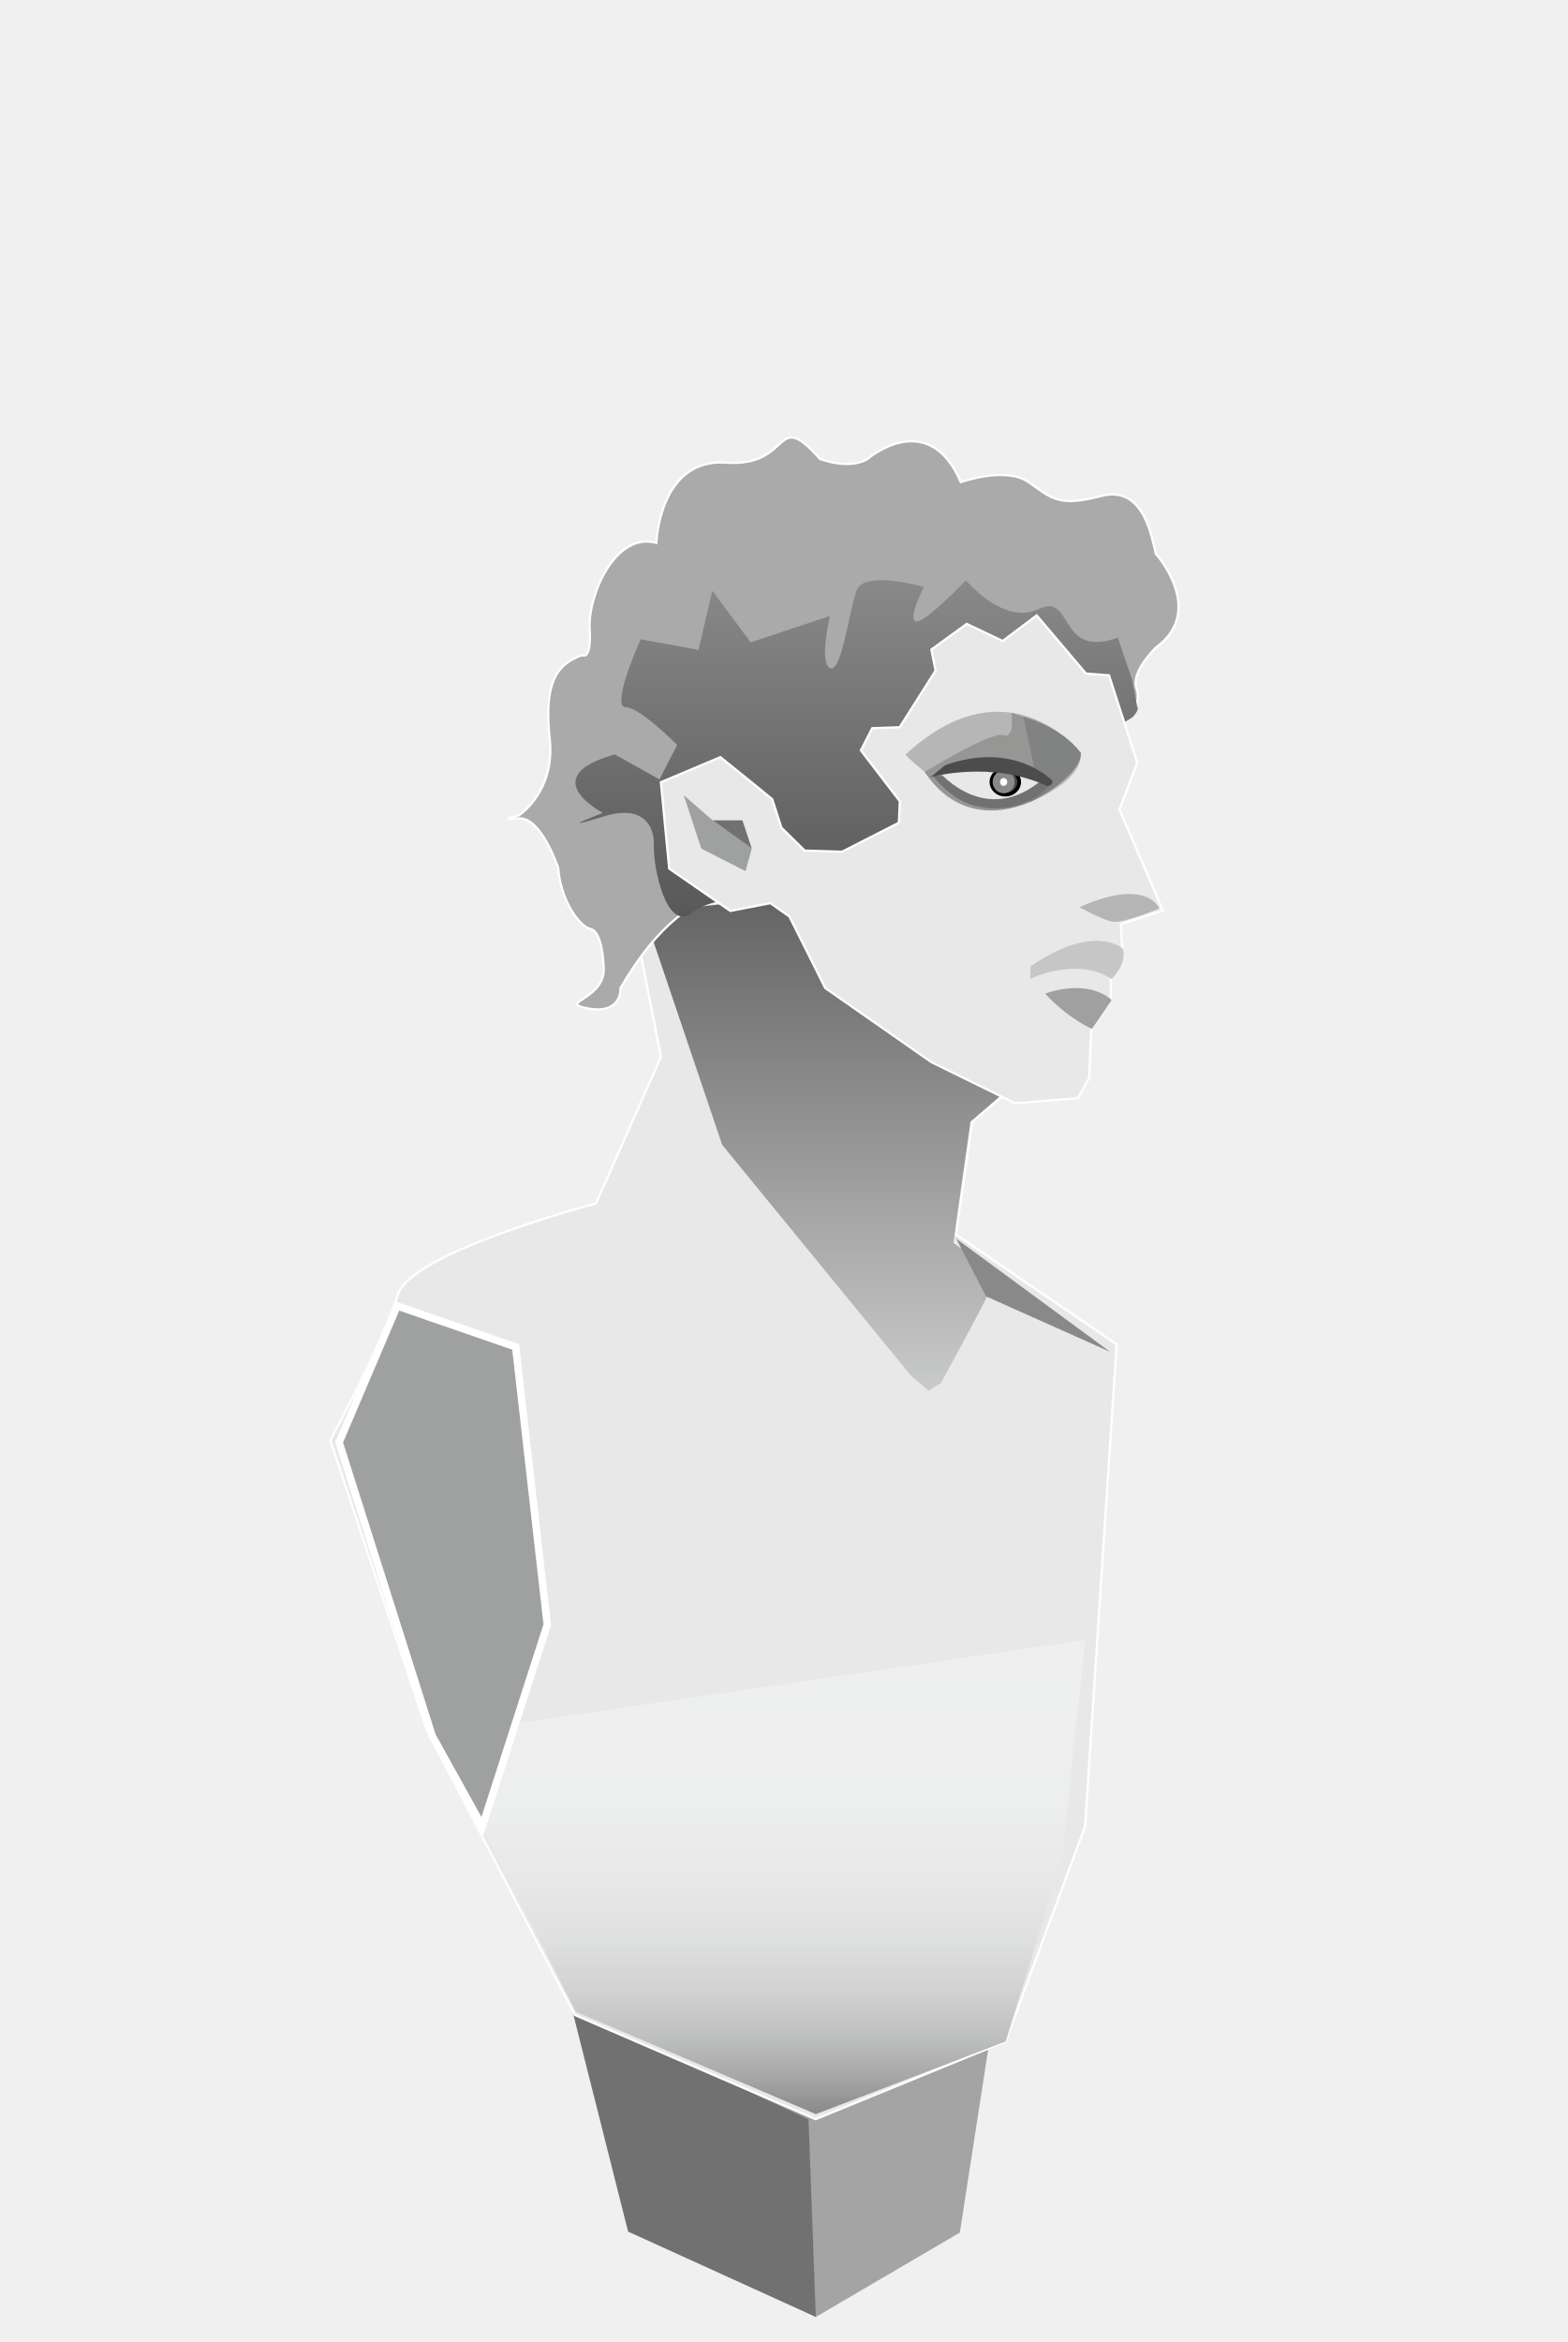
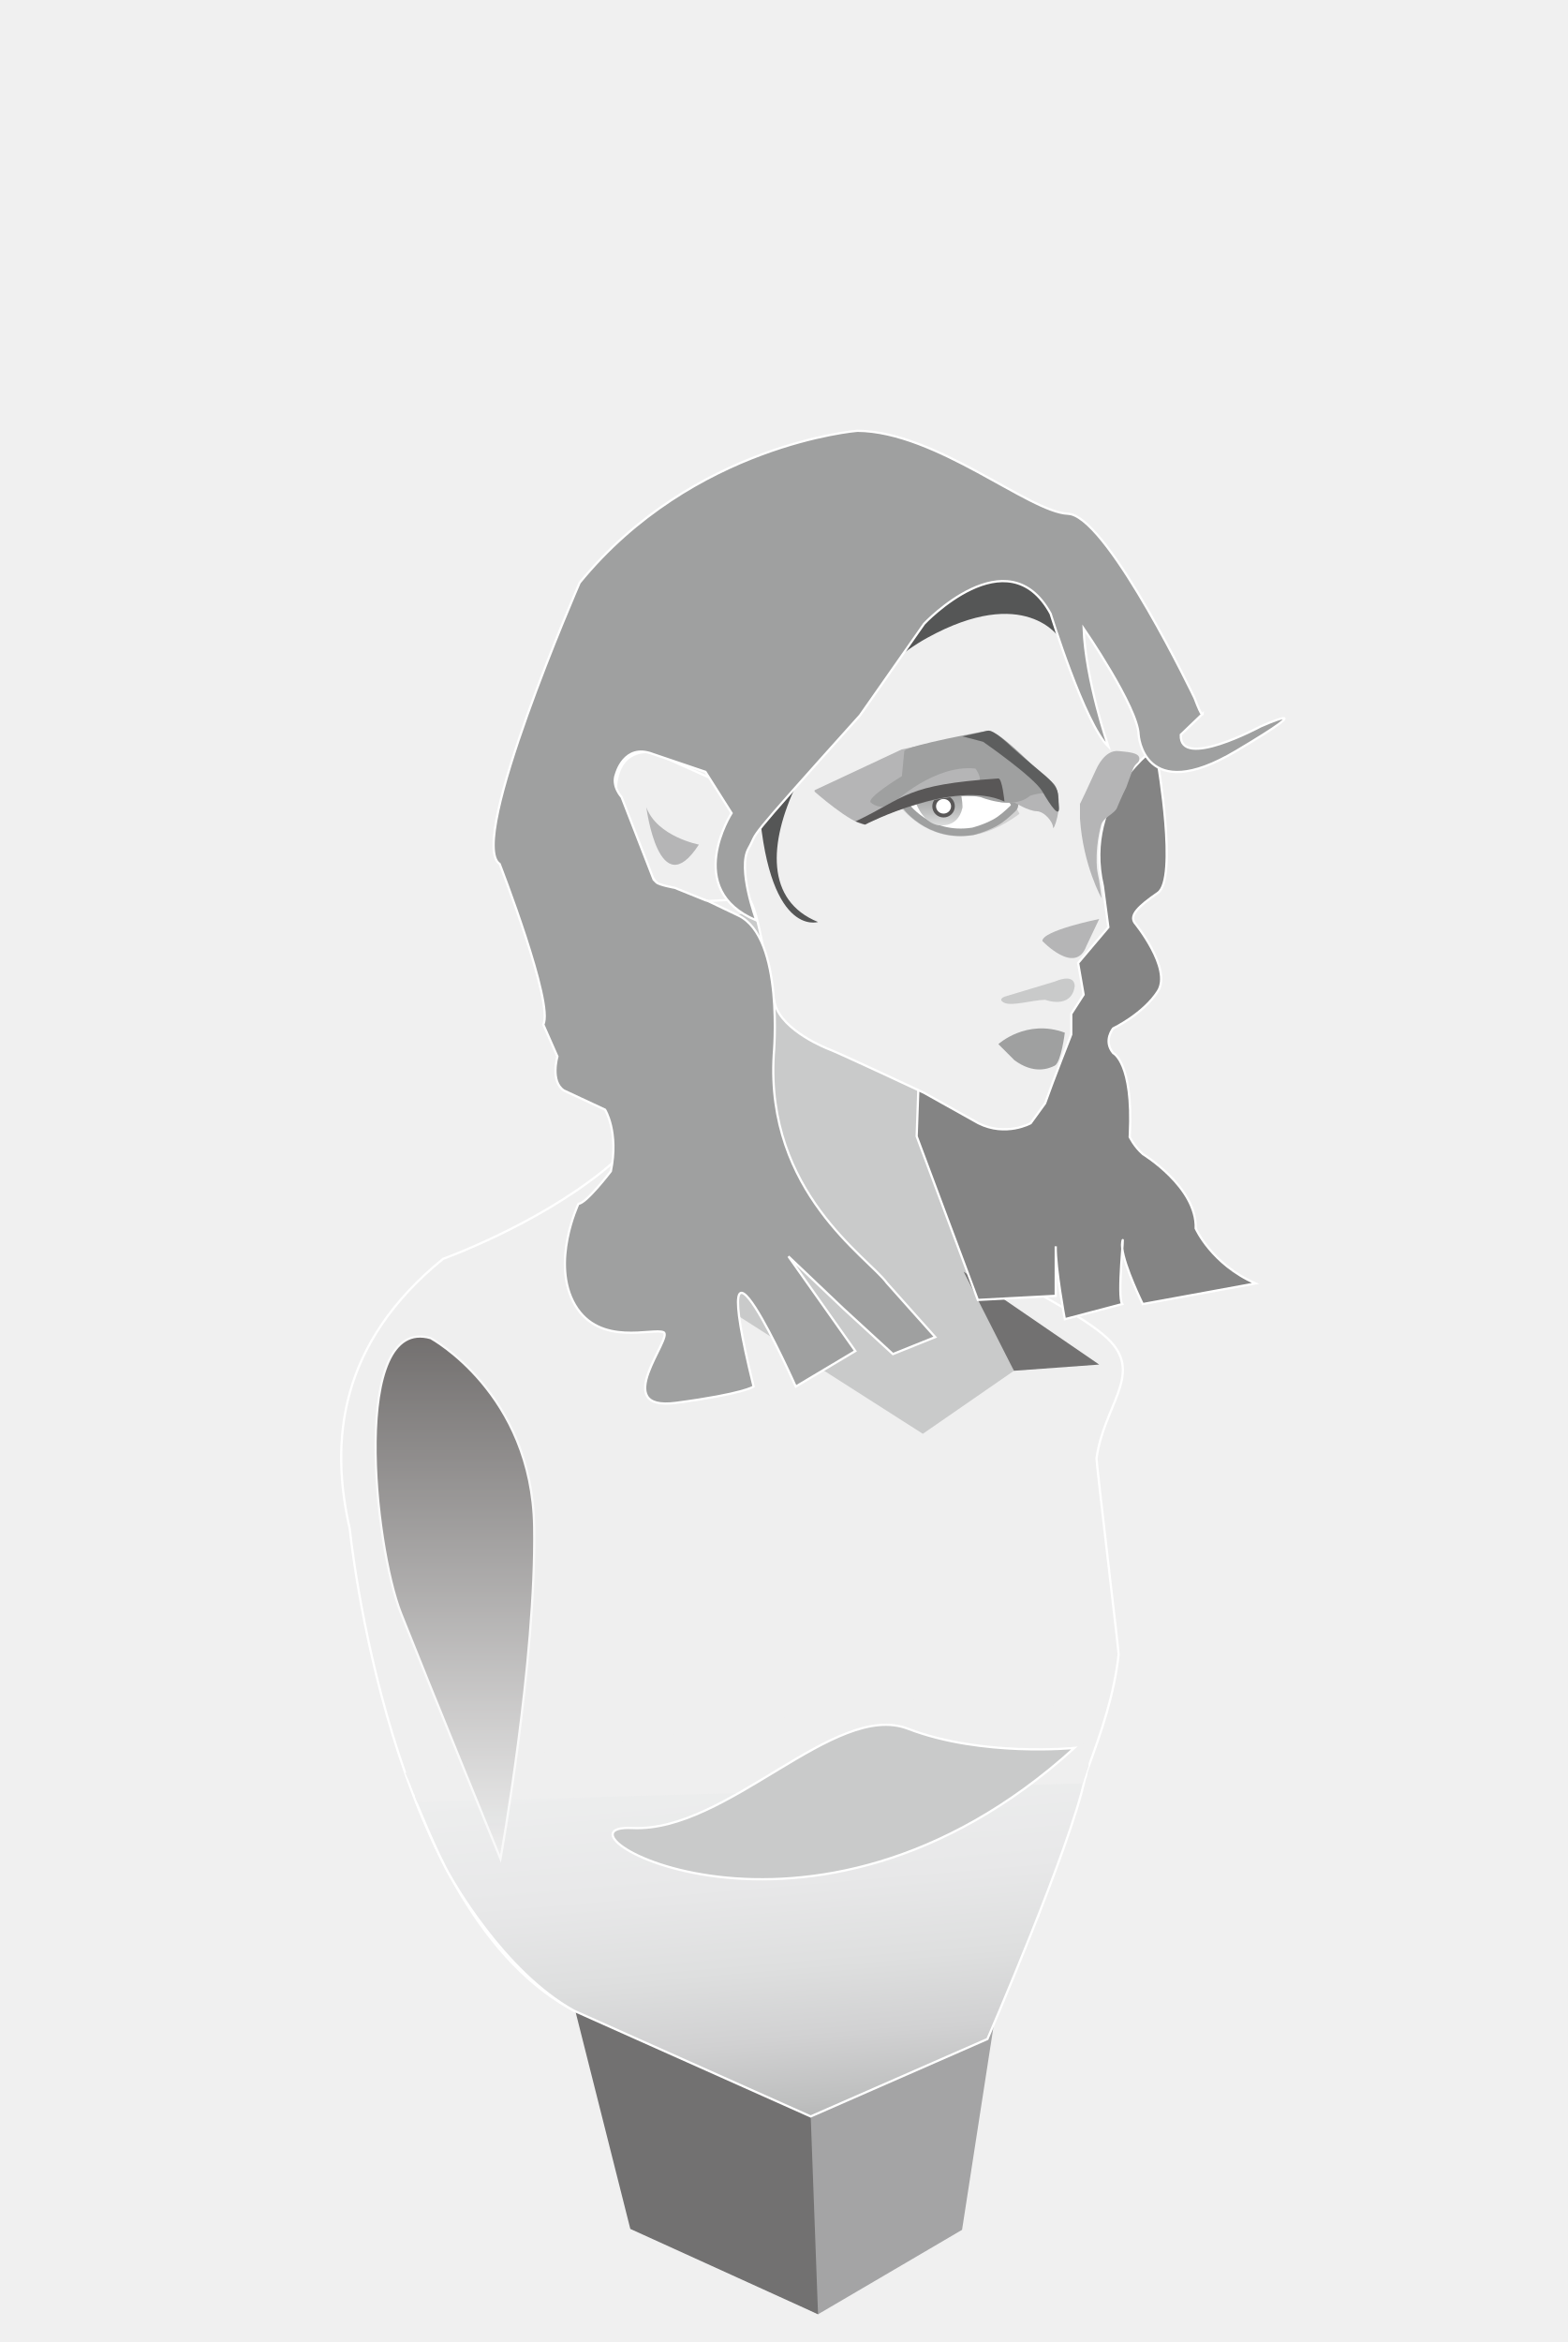
<svg xmlns="http://www.w3.org/2000/svg" width="210.833" height="315" viewBox="0 0 210.833 315">
  <g>
-     <path fill="#A4A4A5" d="M129.116 300.278l-19.373 11.356-21.544-11.106.534-59 50.249-5.001z" />
-     <path fill="#727171" d="M108.758 285.028l.985 26.606-25.252-11.481-7.558-29.958z" />
-     <path fill="#E8E8E8" stroke="#fff" stroke-width=".3" stroke-miterlimit="10" d="M83.711 115.611l5.196 26.544-8.729 19.706s-25.058 6.569-26.694 12.354c-1.636 5.785-9.044 19.492-9.044 19.492l12.905 38.82 20 38.5 32.377 14 25.542-10.449 10.699-28.945 4.239-64.815-21.606-14.766 2.176-15.193 7.426-6.226" />
-     <linearGradient id="a" gradientUnits="userSpaceOnUse" x1="111.528" y1="187.066" x2="111.528" y2="119.994">
-       <stop offset="0" stop-color="#C9CACA" />
-       <stop offset="1" stop-color="#636262" />
-     </linearGradient>
-     <path fill="url(#a)" d="M86.599 122.781l10.547 31.202 25.36 31 2.427 2.083 1.629-1.046s6.925-12.579 7.027-13.412c.217-1.777-5.337-5.424-5.337-5.424l.67-4.868 1.62-11.441 5.917-5.125-25.103-25.756-24.757 2.787z" />
-     <linearGradient id="b" gradientUnits="userSpaceOnUse" x1="102.342" y1="284.351" x2="102.342" y2="220.576">
+     <path fill="#EFEFEF" stroke="#fff" stroke-width=".3" stroke-miterlimit="10" d="M149.328 180.37c-4.365-4.566-20.046-10.935-20.393-14.122-.693-6.374 2.699-13.339 2.699-13.339 2.652-6.864 9.256-9.514 9.256-9.514l-27.344-24.034s-23.153-6.905-18.812 0c4.342 6.906-3.376 24.034-3.376 24.034-3.468 6.397-5.417 10.225-10.25 14.106-9.28 7.454-21.492 11.807-21.492 11.807-14 11.362-15.283 24.484-12.563 36.346 0 0 5.176 52.127 30.589 65.011 19.157 9.713 43.538 2.365 55.179-5.752 3.801-2.651 6.802-7.161 6.802-7.161 4.223-15.796 9.622-24.3 10.855-35.242.024-.33-3.028-25.983-2.979-26.341.98-7.131 6.193-11.233 1.829-15.799z" />
+     <path fill="#A4A4A5" d="M129.414 299.914l-19.373 11.357-21.544-11.107.534-59 50.249-5.001z" />
+     <path fill="#727171" d="M109.056 284.664l.985 26.607-25.252-11.482-7.558-29.958z" />
+     <linearGradient gradientUnits="userSpaceOnUse" x1="102.64" y1="283.987" x2="102.64" y2="220.212">
      <stop offset="0" stop-color="#898989" />
      <stop offset=".076" stop-color="#A6A6A7" />
      <stop offset=".161" stop-color="#BEBFBF" />
      <stop offset=".256" stop-color="#D1D1D2" />
      <stop offset=".363" stop-color="#DEDFDF" />
      <stop offset=".489" stop-color="#E8E8E9" />
      <stop offset=".654" stop-color="#EDEEEE" />
      <stop offset=".995" stop-color="#EFEFEF" />
    </linearGradient>
-     <path fill="url(#b)" d="M145.984 220.576l-87.284 12.789 18.749 37.204 32.294 13.782 25.542-9.772 7.522-24.199" />
-     <path fill="#898989" d="M132.637 174.361l16.691 7.458-20.691-15.208z" />
-     <path fill="#9FA0A0" stroke="#fff" stroke-miterlimit="10" d="M69.366 181.166l-15.938-5.513-7.812 18.331 12.511 39.465 6.756 12.185 8.733-27.108z" />
-     <path fill="#727171" stroke="#F7F8F8" stroke-width=".6" stroke-miterlimit="10" d="M94.866 270.195" />
-     <path fill="#C9CACA" stroke="#F7F8F8" stroke-width=".6" stroke-miterlimit="10" d="M87.209 245.634M109.743 285.028" />
+     <linearGradient id="a" gradientUnits="userSpaceOnUse" x1="105.8" y1="297.542" x2="98.116" y2="207.323">
+       <stop offset="0" stop-color="#898989" />
+       <stop offset=".076" stop-color="#A6A6A7" />
+       <stop offset=".161" stop-color="#BEBFBF" />
+       <stop offset=".256" stop-color="#D1D1D2" />
+       <stop offset=".363" stop-color="#DEDFDF" />
+       <stop offset=".489" stop-color="#E8E8E9" />
+       <stop offset=".654" stop-color="#EDEEEE" />
+       <stop offset=".995" stop-color="#EFEFEF" />
+     </linearGradient>
+     <path fill="url(#a)" stroke="#fff" stroke-width=".3" stroke-miterlimit="10" d="M60.642 252.468s6.985 12.681 16.587 17.981l31.823 14.214 23.775-10.414s11.215-25.917 13.106-34.998c0 0 9.12-16.623-90.319 2.229 0 .001 3.267 8.118 5.028 10.988z" />
+     <path fill="#EFEFEF" d="M54.5 238.451l.771 1.653.854 2.271 89.521-2.5.781-2.312.069-2.125-7.216-9.24-84.78 12.253" />
+     <linearGradient id="b" gradientUnits="userSpaceOnUse" x1="-161.97" y1="250" x2="-161.97" y2="179.763" gradientTransform="matrix(-1 0 0 1 -100.776 0)">
+       <stop offset="0" stop-color="#EFEFEF" />
+       <stop offset="1" stop-color="#3E3A39" />
+     </linearGradient>
+     <path opacity=".7" fill="url(#b)" stroke="#fff" stroke-width=".3" stroke-miterlimit="10" d="M57.941 179.98s13.631 7.395 13.916 25.375c.284 17.979-4.531 44.645-4.531 44.645s-9.669-23.636-13.36-32.944c-3.692-9.308-6.816-40.166 3.975-37.076z" />
+     <path fill="#C9CACA" stroke="#fff" stroke-width=".3" stroke-miterlimit="10" d="M144.523 235.099s-12.459 1.237-22.363-2.577-24.313 13.984-37.13 13.348c-12.818-.636 23.749 21.681 59.493-10.771z" />
  </g>
  <g>
-     <path fill="#D8D8D8" d="M154.118 93.001" />
-     <path fill="#aaa" stroke="#fff" stroke-width=".3" stroke-miterlimit="10" d="M116.722 61.712s8.128-7.019 12.528 3.136c0 0 5.984-2.163 9.111 0 3.128 2.162 3.965 3.384 9.782 1.862 5.816-1.524 6.832 5.838 7.34 7.784 0 0 6.854 7.616 0 12.608 0 0-3.423 3.302-2.601 5.502.822 2.2-1.382 4.061-1.382 4.061l-41.375 20.079-5.332 3.215s-11.17-4.742-21.325 12.935c0 0 .254 3.562-4.315 2.749-4.57-.812 2.666-1.151 2.031-5.868 0 0-.127-4.464-1.777-4.845s-4.062-4.188-4.316-8.186c0 0-2.285-6.919-5.331-6.664-3.047.252 0-.382 0-.382s4.95-3.173 4.189-10.281c-.762-7.109.634-10.028 4.357-11.297 0 0 1.27.846 1.016-3.554-.253-4.401 3.385-13.074 8.97-11.551 0 0 .381-11.424 9.393-10.789 9.012.634 6.346-7.542 12.608-.513.001-.001 3.874 1.575 6.429-.001z" />
-     <linearGradient id="c" gradientUnits="userSpaceOnUse" x1="115.232" y1="123.276" x2="115.232" y2="78.034">
-       <stop offset="0" stop-color="#595757" />
-       <stop offset="1" stop-color="#898989" />
+     <path fill="#E8E8E8" stroke="#C9CACA" stroke-width="3" stroke-miterlimit="10" d="M82.172 168.305" />
+     <path fill="#C9CACA" d="M136.392 184.369l-13.085-31.539.224-6.261-21.749-24.353-7.77 2.649-11.84 41.183 41.967 26.799z" />
+     <path fill="#727171" d="M147.861 183.535l-11.469.834-6.765-13.325z" />
+     <path fill="#9FA0A0" d="M-21.857 229.221" />
+     <path fill="#848484" stroke="#fff" stroke-width=".3" stroke-miterlimit="10" d="M155.754 102.612s2.682 15.629 0 17.479c-2.683 1.85-3.792 2.999-3.144 3.996 0 0 5.087 6.188 3.144 9.235-1.942 3.046-6.011 4.998-6.011 4.998s-1.387 1.656 0 3.32c0 0 2.709 1.263 2.239 10.923l-.019.36s.615 1.295 1.787 2.312c0 0 7.276 4.439 7.092 9.988 0 0 2.127 4.81 8.046 7.399l-15.167 2.775s-2.478-5.005-2.762-7.53c-.034-.306-.036-.574.003-.794.353-2.035-.724 7.399 0 8.324l-7.723 2.035s-1.273-6.844-1.223-9.804l-.002 6.66-10.477.554-8.23-22.012.832-23.306 20.427-33.48 11.188 6.568z" />
+     <path fill="#EFEFEF" stroke="#fff" stroke-width=".3" stroke-miterlimit="10" d="M144.101 70.333s10.656 16.695 11.606 29.2c.021.257.036.512.046.766 0 0-10.172 6.843-7.398 18.867l.74 5.549-4.069 4.81.74 4.255-1.665 2.589v2.774s-2.405 6.104-3.515 9.25l-1.942 2.682s-3.329 1.85-7.028 0l-7.337-4.103s-11.789-5.519-12.852-5.888c0 0-6.167-2.356-7.185-6.055-1.017-3.7-2.191-12.717-3.486-14.135l-5.509.295-4.601-1.405s-2.714 2.589-7.77-13.194c0 0-.494-5.919 4.933-5.426l7.4 3.33c-.001-.002 15.412-45.629 48.892-34.161z" />
+     <path fill="#B5B5B6" d="M147.43 103.534c.091-.199 1.153-2.719 3.042-2.515 1.086.118 2.818.167 2.788 1.024-.023.688-.514.46-.898 1.491-.487 1.31-.864 2.379-.864 2.379s-.558 1.078-1.258 2.775c-.316.766-1.864 1.274-2.127 2.29-.437 1.69-.714 3.684-.551 5.843.026.328.122.665.17 1l.105.505c.141.824.229 1.631.343 2.488 0 0-2.488-4.431-2.903-10.702v-2.044c0-.001-.452 1.139 2.153-4.534z" />
+     <path fill="#555656" d="M142.526 85.803s-4.638-7.282-17.824 0c-13.187 7.282-28.725 32.5-14.667 38.203 0 0-6.905 2.25-8.016-16.986-1.11-19.238 0-.493 0-.493l24.003-28.116 6.333-2.959 10.975 2.836-.804 7.515z" />
+     <path fill="#9FA0A0" stroke="#fff" stroke-width=".3" stroke-miterlimit="10" d="M124.309 83.898s11.222-11.961 17.018-1.356c0 0 4.564 14.764 7.769 17.88 0 0-3.083-9.002-3.33-15.908 0 0 7.317 10.633 7.399 14.306 0 0 .616 9.618 13.071 2.219 12.455-7.399 3.33-3.33 3.33-3.33s-10.976 5.919-10.729 1.111l2.959-2.836s0 .863-1.109-2.097c0 0-11.232-23.45-16.642-24.733-.129-.03-.254-.046-.377-.052-5.245-.209-17.695-11.068-28.331-11.161 0 0-22.104 1.757-37.365 20.439 0 0-15.198 34.867-10.758 37.827 0 0 7.346 18.874 5.867 21.587l1.902 4.309s-.986 3.329.862 4.562l5.55 2.59s1.868 2.976.777 8.278c0 0-3.342 4.373-4.359 4.373 0 0-3.784 7.985-.454 13.627 3.33 5.642 10.511 3.01 11.898 3.656 1.389.647-7.368 10.696 1.696 9.492 9.064-1.202 10.42-2.186 10.42-2.186-6.976-28.366 5.672 0 5.672 0l8.012-4.781-9-12.729 7.398 7.029 6.66 6.112 5.692-2.288s-6.41-7.154-6.5-7.277c-2.522-3.452-16.333-12.208-15.224-30.705 0 0 1.445-15.755-4.748-18.713l-4.091-1.955-.337-.103-4.142-1.673s-2.096-.37-2.466-.739l-.37-.37-4.316-11.099s-1.38-1.479-.751-3.082c0 0 1.073-4.208 4.944-2.712l7.09 2.403 3.515 5.55s-6.597 10.296 3.33 14.428c0 0-2.59-6.967-1.048-9.68 1.541-2.714-1.418.37 14.983-17.881l8.633-12.332z" />
+     <path opacity=".5" fill="#B5B5B6" d="M120.94 108.302s6.112 8.592 16.195 1.165c0 0-2.371-6.957-16.195-1.165z" />
+     <path fill="#fff" stroke="#9FA0A0" stroke-miterlimit="10" d="M121.673 108.184s3.123 4.596 9.207 3.625c0 0 1.493-.36 2.941-1.142.909-.49 1.706-1.23 2.399-1.889 1.799-1.709-6.392-3.783-6.84-3.082 0 0-3.507.38-7.707 2.488z" />
+     <linearGradient id="c" gradientUnits="userSpaceOnUse" x1="126.288" y1="111.019" x2="126.288" y2="105.228">
+       <stop offset="0" stop-color="#DCDDDD" />
+       <stop offset=".058" stop-color="#D6D7D7" />
+       <stop offset=".299" stop-color="#BFC0C0" />
+       <stop offset=".538" stop-color="#AEAFAF" />
+       <stop offset=".769" stop-color="#A3A4A4" />
+       <stop offset=".985" stop-color="#9FA0A0" />
    </linearGradient>
-     <path fill="url(#c)" d="M107.136 119.869l-2.833.742s-7.909-.479-11.23 2.167c-3.323 2.644-5.287-5.915-5.119-9.47 0 0 .17-5.669-6.854-3.469-7.024 2.2 0-.507 0-.507s-9.293-4.839 1.608-7.857l6.007 3.358 2.37-4.641s-4.908-5.004-6.938-5.083c-2.031-.079 2.031-9.134 2.031-9.134l7.785 1.438 1.862-7.954 5.162 6.939 10.662-3.554s-1.522 6.262 0 7.023c1.524.762 2.54-7.532 3.555-10.408 1.016-2.877 9.074-.508 9.074-.508s-2.305 4.457-1.035 4.64c1.269.184 6.684-5.557 6.684-5.557s5.078 6.164 9.816 3.879c4.739-2.285 2.466 6.777 10.621 3.851l1.904 5.585.72 3.76s.361.203-.563 1.29c-.923 1.084-45.651 23.565-45.651 23.565" />
-     <path fill="#84A09F" stroke="#6B8080" stroke-miterlimit="10" d="M107.376 120.244" />
-     <path fill="#E8E8E8" stroke="#fff" stroke-width=".3" stroke-miterlimit="10" d="M150.588 95.179l2.398 7.406-2.408 6.295 4.253 9.849 1.571 3.743-5.636 1.823.186 3.32-1.533 4.055.029 2.837-2.656 3.885-.276 6.59-1.517 2.707-8.441.703-11.282-5.54-3.656-2.552-10.61-7.406-4.819-9.618-2.565-1.804-5.379 1.051-8.23-5.695-1.116-11.619 7.998-3.371 4.814 3.883 2.164 1.776 1.24 3.83 3.128 3.077 5.033.15 7.634-3.895.131-2.889-5.239-6.842 1.524-2.985 3.693-.128 4.83-7.612-.565-2.842 4.756-3.444 4.834 2.295 4.58-3.439 6.622 7.817 3.103.242 1.148 3.542z" />
-     <path fill="#9FA0A0" d="M91.979 106.951l2.354 7.173 5.954 3.049.841-3.049-5.273-3.791z" />
-     <path fill="#727171" d="M95.855 110.333h4.015l1.258 3.791z" />
-     <path fill="#B6B6B7" d="M121.843 101.453c-.225.206 4.728 4.162 4.728 4.162l5.555 3.017 4.541-.95.712.637s8.218-2.728 8.027-7.024c0-.001-9.646-12.621-23.563.158z" />
-     <path fill="#EFEFEF" d="M124.277 100.217" />
-     <path fill="#B5B5B6" d="M145.189 122.029s3.361 1.826 4.549 1.952c1.529.161 6.193-1.792 6.193-1.792s-1.613-4.267-10.742-.16" />
-     <path fill="#969695" d="M124.377 103.825s8.932-5.485 10.573-4.95c1.641.537 1.102-3.012 1.102-3.012s6.915 2.018 8.896 5.045c1.982 3.029-12.663 14.766-20.571 2.917z" />
-     <path fill="#818282" d="M137.658 96.402l1.386 6.417-.595 5.094s6.86-3.214 6.958-6.619c-.001 0-2.182-3.318-7.749-4.892z" />
-     <path fill="#727171" d="M125.476 104.303s2.575 3.67 6.348 4.22c0 0 5.653 1.425 9.501-3.081l-15.849-1.139z" />
-     <path fill="#E8E8E8" d="M126.568 104.054s6.144 7.162 13.595.827c.001 0-5.456-3.789-13.595-.827z" />
-     <ellipse fill="#494949" stroke="#000" stroke-width=".5" stroke-miterlimit="10" cx="135.232" cy="105.173" rx="1.865" ry="1.709" />
-     <ellipse fill="#fff" stroke="#898989" stroke-miterlimit="10" cx="135.01" cy="105.173" rx=".983" ry="1.023" />
-     <path fill="#4C4C4C" d="M127.111 102.932l-1.951 1.6s8.121-2.319 15.696 1.189c0 0 .829-.013.702-.718 0 0-5.126-5.423-14.447-2.071z" />
-     <path fill="#C6C6C6" d="M151.051 127.615s-3.821-3.556-12.424 2.367l-.045 1.657s6.326-3.044 10.938.031c-.001 0 2.093-1.875 1.531-4.055z" />
-     <path fill="#A0A0A0" d="M140.589 133.646s5.477-2.168 8.958.861l-2.654 3.885s-3.173-1.362-6.304-4.746z" />
+     <path fill="url(#c)" d="M123.102 107.715s.785 2.646 2.856 3.226c0 0 2.849.731 3.512-2.305 0 0 .02-.325-.033-.742-.106-.866-.293-2.24-.434-2.506-.206-.393-5.877-.215-5.901 2.327z" />
+     <ellipse fill="#595757" cx="126.926" cy="108.447" rx="1.516" ry="1.5" />
+     <ellipse fill="#fff" cx="126.926" cy="108.446" rx="1.01" ry=".983" />
+     <path fill="#DCDDDD" d="M122.09 111.582" />
+     <path fill="#5A5B5B" d="M15.322 111.151" />
+     <path fill="#B5B5B6" d="M147.861 123.605s-7.645 1.542-7.645 2.959c0 0 4.44 4.686 5.92.678l1.725-3.637z" />
+     <path fill="#C9CACA" d="M135.13 134.055s-1.017.37 0 .833 3.699-.369 5.456-.416c0 0 3.515 1.342 3.978-1.803 0 0 .181-1.851-2.684-.648l-6.75 2.034z" />
+     <path fill="#9FA0A0" d="M143.238 138.896s-.498 4.007-1.359 4.438c-.861.432-2.834 1.172-5.424-.739l-2.158-2.158c.001.001 3.761-3.452 8.941-1.541z" />
+     <path fill="#9FA0A0" stroke="#727171" stroke-width="2" stroke-miterlimit="10" d="M109.82 187.964" />
+     <path fill="#B5B5B6" d="M136.426 107.914s1.918 1.171 3.004 1.193c1.087.024 2.22 1.47 2.22 2.164 0 .693 1.343-2.575.51-5.063 0 0-5.298.438-5.734 1.706zM109.576 106.471s4.872 4.316 6.784 4.439c0 0 10.728-6.042 18.25-3.021 0 0 4.995.493 7.337-1.418 0 0 .432-.677-.862-1.294 0 0-6.536-7.09-8.818-6.659-2.281.432-.246-.02-.246-.02l-10.729 2.301-11.715 5.487" />
+     <path fill="#9FA0A0" d="M121.645 101.014l-.323 3.376s-4.949 3.006-4.162 3.561c0 0 1.249 1.248 3.098 0 0 0 5.457-5.179 10.96-4.578 0 0 .923 1.294.462 1.665-.462.37-.186.323-.186.323s-9.644 1.097-11.942 4.04c0 0 7.948-3.006 12.257-2.23 0 0 4.408 1.876 6.761-.144 0 0 1.844-.646 2.841-.185.999.461 1.318-1.301-.899-2.269 0 0-6.32-6.663-7.676-6.288 0 .001-10.775 1.943-11.191 2.729z" />
+     <path fill="#595757" d="M115.079 110.482l1.281.428s12.083-6.205 18.761-3.104c0 0-.314-3.137-.823-3.102-12.625.852-12.307 2.495-19.219 5.778z" />
+     <path fill="#B5B5B6" d="M86.946 108.584s1.703 13.297 7.065 5.015c.001 0-5.62-1.074-7.065-5.015z" />
+     <path fill="#5D5E5E" d="M129.473 99.044l2.771.725s6.861 4.751 7.972 6.682c1.113 1.931 2.478 3.908 2.21 1.833-.158-1.231.206-1.821-.982-3.15-.812-.911-2.256-1.891-5.478-4.771 0 0-2.313-2.289-3.131-2.077-.815.212-3.362.758-3.362.758z" />
  </g>
</svg>
